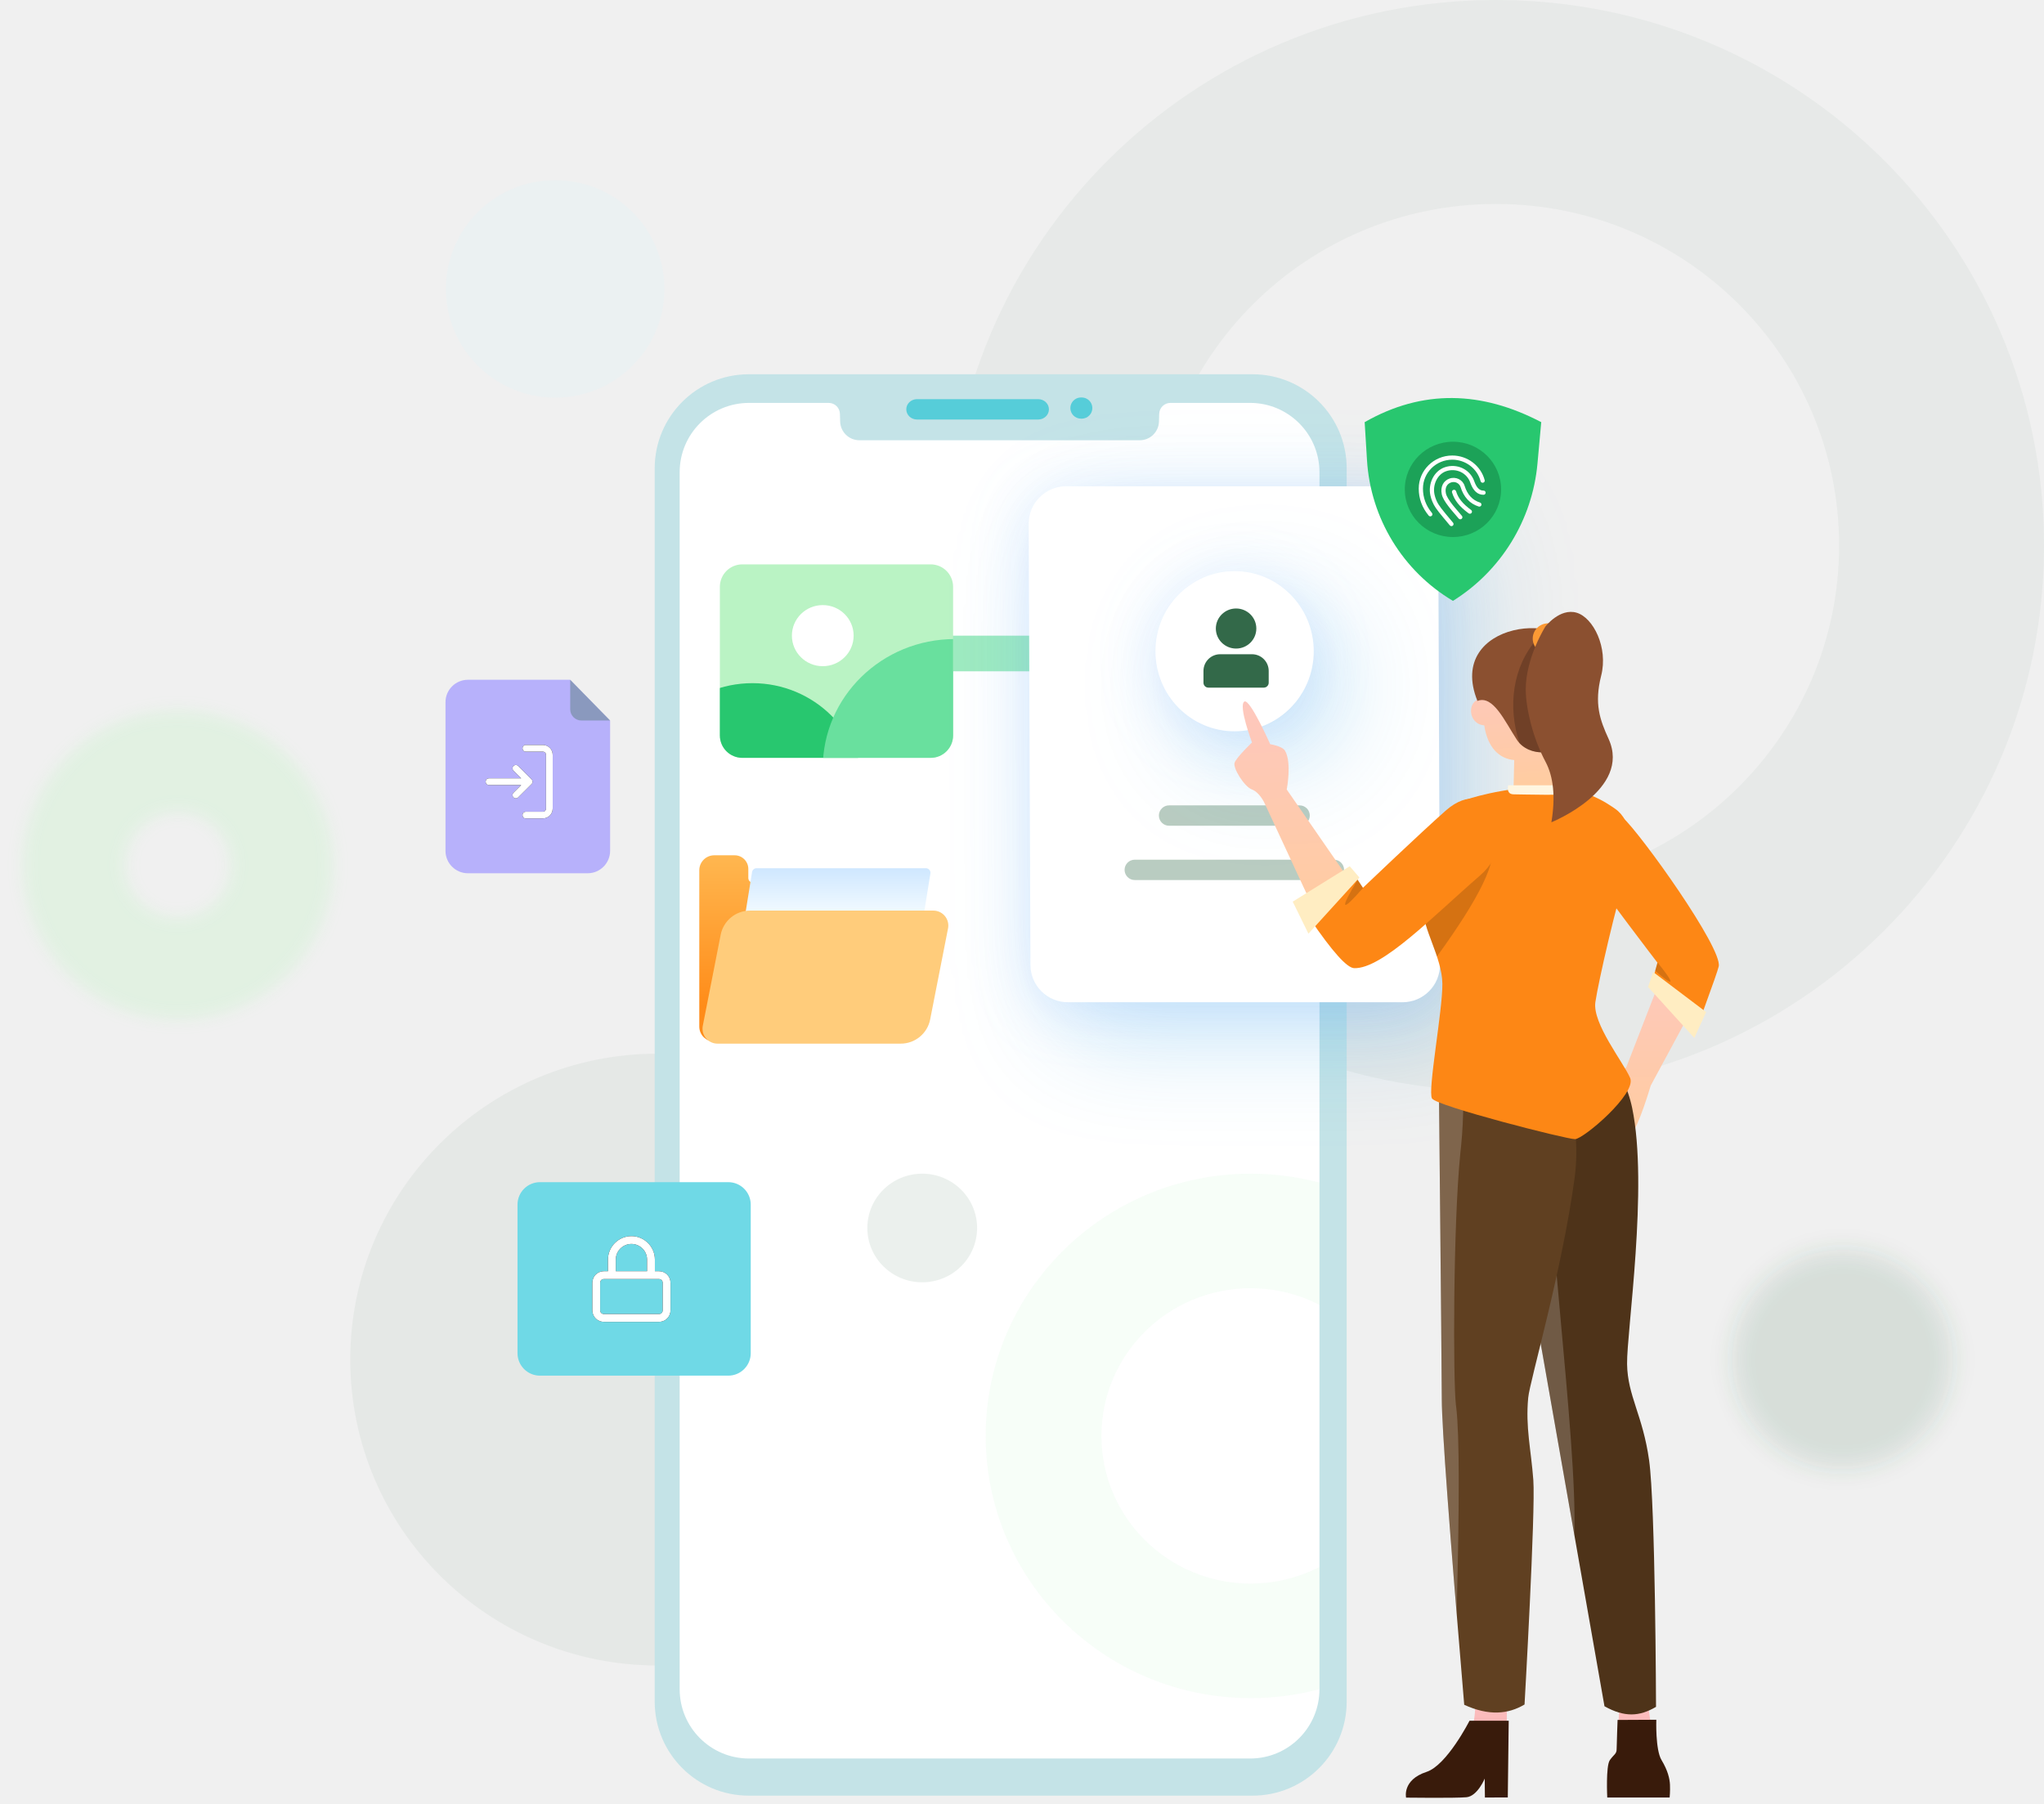
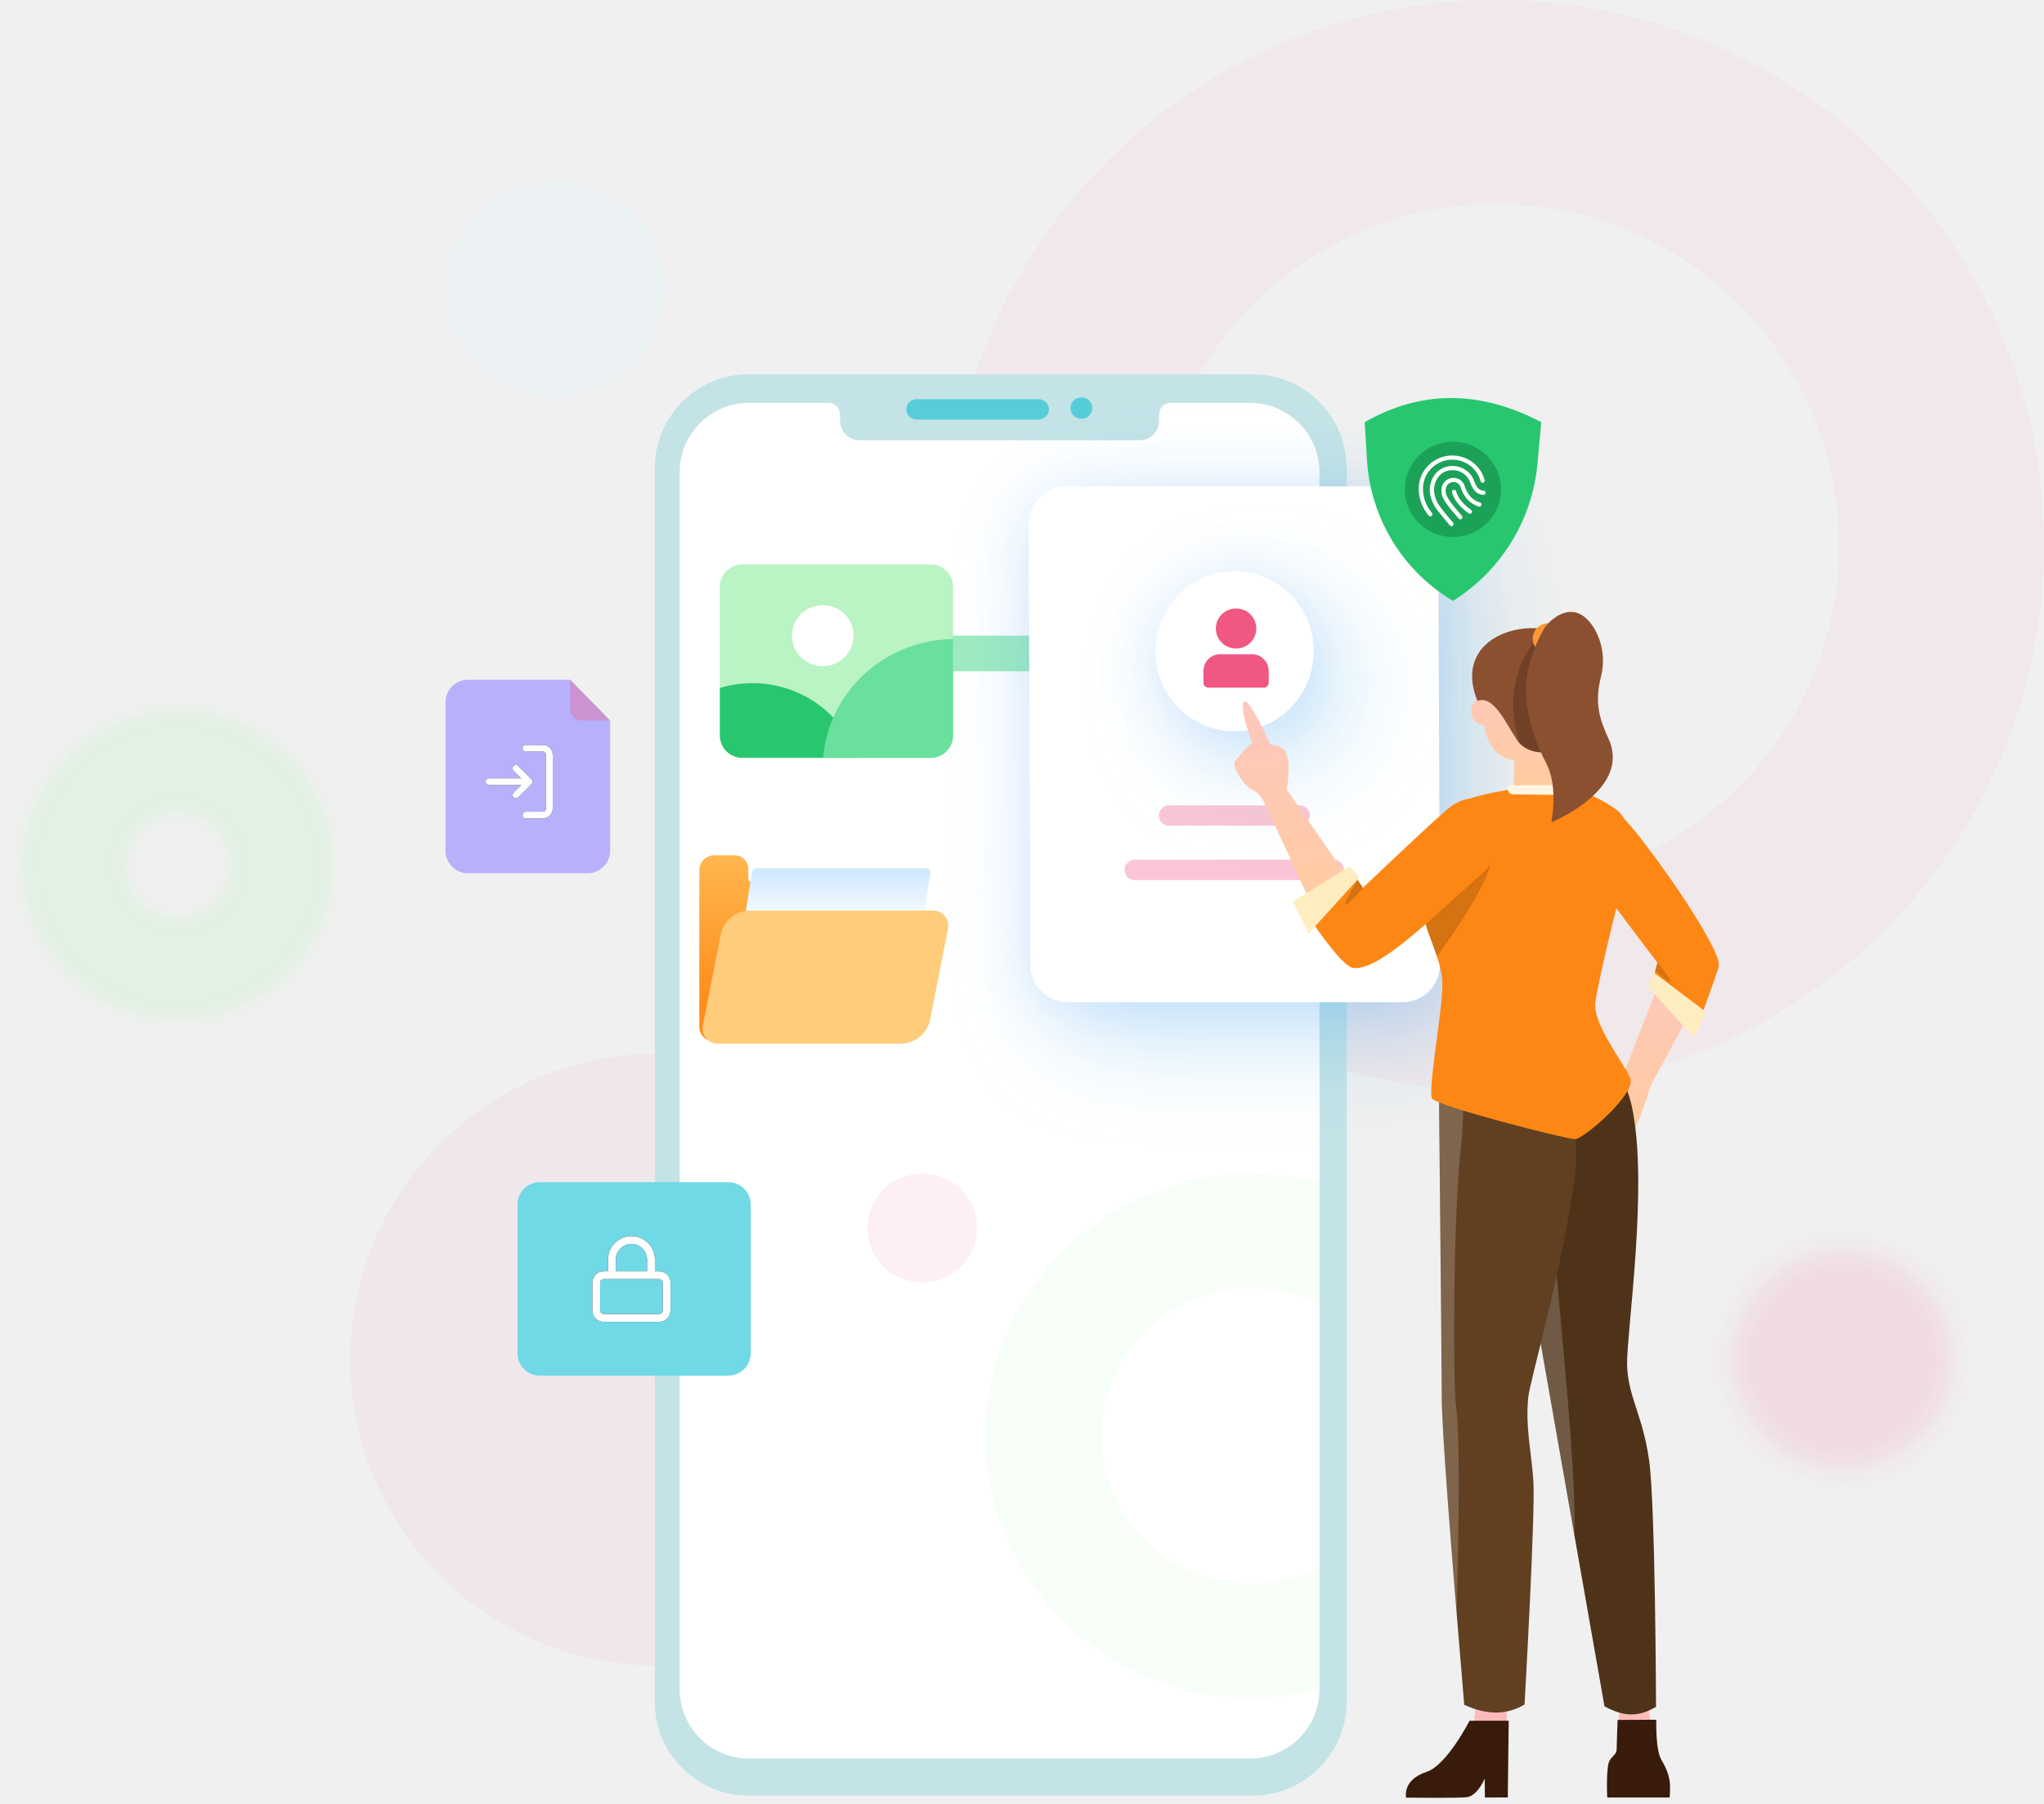
<svg xmlns="http://www.w3.org/2000/svg" xmlns:xlink="http://www.w3.org/1999/xlink" width="546px" height="482px" viewBox="0 0 546 482" version="1.1">
  <defs>
    <filter x="-7.2%" y="-7.3%" width="114.5%" height="114.5%" filterUnits="objectBoundingBox" id="filter-1">
      <feGaussianBlur stdDeviation="2" in="SourceGraphic" />
    </filter>
    <filter x="-15.4%" y="-15.5%" width="130.8%" height="131.0%" filterUnits="objectBoundingBox" id="filter-2">
      <feGaussianBlur stdDeviation="3" in="SourceGraphic" />
    </filter>
    <path d="M18.522,0 L39.813,0 C41.436,5.90080916e-16 42.764,1.29 42.811,2.912 L42.872,4.988 C42.953,7.767 45.229,9.977 48.008,9.977 L122.898,9.977 C125.677,9.977 127.953,7.767 128.034,4.988 L128.094,2.912 C128.142,1.29 129.47,7.42186714e-16 131.093,0 L152.384,0 C162.613,-1.87911363e-15 170.906,8.293 170.906,18.522 L170.906,343.682 C170.906,353.912 162.613,362.204 152.384,362.204 L18.522,362.204 C8.293,362.204 8.35816978e-15,353.912 0,343.682 L0,18.522 C-4.8054561e-15,8.293 8.293,-8.77902741e-15 18.522,0 Z" id="path-3" />
    <linearGradient x1="50%" y1="81.177%" x2="50%" y2="-34.513%" id="linearGradient-5">
      <stop stop-color="#FF8C19" offset="0%" />
      <stop stop-color="#FFC967" offset="100%" />
    </linearGradient>
    <linearGradient x1="62.11%" y1="31.381%" x2="62.11%" y2="-27.478%" id="linearGradient-6">
      <stop stop-color="#F8FDFF" offset="0%" />
      <stop stop-color="#AAD4FF" offset="100%" />
    </linearGradient>
    <path d="M19.69,3.569 L19.69,17.846 C19.69,19.362 18.527,20.522 17.005,20.522 L12.53,20.522 C11.993,20.522 11.635,20.165 11.635,19.63 C11.635,19.095 11.993,18.738 12.53,18.738 L17.005,18.738 C17.542,18.738 17.9,18.381 17.9,17.846 L17.9,3.569 C17.9,3.034 17.542,2.677 17.005,2.677 L12.53,2.677 C11.993,2.677 11.635,2.32 11.635,1.785 C11.635,1.249 11.993,0.892 12.53,0.892 L17.005,0.892 C18.527,0.892 19.69,2.052 19.69,3.569 Z M14.231,11.064 C14.32,10.886 14.32,10.618 14.231,10.35 C14.141,10.261 14.141,10.172 14.052,10.083 L10.472,6.514 C10.114,6.157 9.577,6.157 9.219,6.514 C8.861,6.871 8.861,7.406 9.219,7.763 L11.277,9.815 L2.685,9.815 C2.148,9.815 1.79,10.172 1.79,10.707 C1.79,11.243 2.148,11.6 2.685,11.6 L11.277,11.6 L9.219,13.652 C8.861,14.009 8.861,14.544 9.219,14.901 C9.398,15.079 9.666,15.169 9.845,15.169 C10.024,15.169 10.293,15.079 10.472,14.901 L14.052,11.332 C14.141,11.243 14.231,11.153 14.231,11.064 Z" id="path-7" />
    <path d="M19.839,10.41 L18.795,10.41 L18.795,7.287 C18.795,3.852 15.976,1.041 12.53,1.041 C9.084,1.041 6.265,3.852 6.265,7.287 L6.265,10.41 L5.221,10.41 C3.446,10.41 2.088,11.763 2.088,13.533 L2.088,20.82 C2.088,22.589 3.446,23.943 5.221,23.943 L19.839,23.943 C21.615,23.943 22.972,22.589 22.972,20.82 L22.972,13.533 C22.972,11.763 21.615,10.41 19.839,10.41 Z M8.353,7.287 C8.353,4.997 10.233,3.123 12.53,3.123 C14.827,3.123 16.707,4.997 16.707,7.287 L16.707,10.41 L8.353,10.41 L8.353,7.287 Z M20.884,20.82 C20.884,21.444 20.466,21.861 19.839,21.861 L5.221,21.861 C4.594,21.861 4.177,21.444 4.177,20.82 L4.177,13.533 C4.177,12.908 4.594,12.492 5.221,12.492 L19.839,12.492 C20.466,12.492 20.884,12.908 20.884,13.533 L20.884,20.82 Z" id="path-9" />
    <path d="M6,0 L56.3,0 C59.614,-1.4968968e-15 62.3,2.686 62.3,6 L62.3,45.698 C62.3,49.011 59.614,51.698 56.3,51.698 L6,51.698 C2.686,51.698 -4.82366169e-16,49.011 0,45.698 L0,6 C-1.29399067e-15,2.686 2.686,-2.79460044e-16 6,0 Z" id="path-11" />
    <path d="M10.04,1.03111251e-13 L99.431,1.03111251e-13 C104.938,1.03875937e-13 109.409,4.453 109.431,9.96 L109.901,127.821 C109.923,133.343 105.464,137.838 99.941,137.86 C99.928,137.86 99.914,137.86 99.901,137.86 L10.51,137.86 C5.003,137.86 0.532,133.407 0.51,127.9 L0.04,10.04 C0.018,4.517 4.477,0.022 10,7.94958278e-05 C10.013,2.6498662e-05 10.027,9.95609792e-14 10.04,1.03111251e-13 Z" id="path-13" />
    <filter x="-35.0%" y="-27.2%" width="184.5%" height="167.5%" filterUnits="objectBoundingBox" id="filter-14">
      <feOffset dx="8" dy="9" in="SourceAlpha" result="shadowOffsetOuter1" />
      <feGaussianBlur stdDeviation="14" in="shadowOffsetOuter1" result="shadowBlurOuter1" />
      <feColorMatrix values="0 0 0 0 0.076   0 0 0 0 0.583   0 0 0 0 0.879  0 0 0 0.229 0" type="matrix" in="shadowBlurOuter1" result="shadowMatrixOuter1" />
      <feOffset dx="0" dy="2" in="SourceAlpha" result="shadowOffsetOuter2" />
      <feGaussianBlur stdDeviation="7.5" in="shadowOffsetOuter2" result="shadowBlurOuter2" />
      <feColorMatrix values="0 0 0 0 0.504   0 0 0 0 0.7   0 0 0 0 1  0 0 0 0.234 0" type="matrix" in="shadowBlurOuter2" result="shadowMatrixOuter2" />
      <feMerge>
        <feMergeNode in="shadowMatrixOuter1" />
        <feMergeNode in="shadowMatrixOuter2" />
      </feMerge>
    </filter>
    <ellipse id="path-15" cx="21.141" cy="21.394" rx="21.141" ry="21.394" />
    <filter x="-91.1%" y="-87.6%" width="320.0%" height="317.4%" filterUnits="objectBoundingBox" id="filter-16">
      <feOffset dx="8" dy="9" in="SourceAlpha" result="shadowOffsetOuter1" />
      <feGaussianBlur stdDeviation="14" in="shadowOffsetOuter1" result="shadowBlurOuter1" />
      <feColorMatrix values="0 0 0 0 0.076   0 0 0 0 0.583   0 0 0 0 0.879  0 0 0 0.229 0" type="matrix" in="shadowBlurOuter1" result="shadowMatrixOuter1" />
      <feOffset dx="0" dy="2" in="SourceAlpha" result="shadowOffsetOuter2" />
      <feGaussianBlur stdDeviation="7.5" in="shadowOffsetOuter2" result="shadowBlurOuter2" />
      <feColorMatrix values="0 0 0 0 0.504   0 0 0 0 0.7   0 0 0 0 1  0 0 0 0.234 0" type="matrix" in="shadowBlurOuter2" result="shadowMatrixOuter2" />
      <feMerge>
        <feMergeNode in="shadowMatrixOuter1" />
        <feMergeNode in="shadowMatrixOuter2" />
      </feMerge>
    </filter>
    <linearGradient x1="47.237%" y1="-28.186%" x2="50%" y2="91.05%" id="linearGradient-17">
      <stop stop-color="#FDC6C6" offset="0%" />
      <stop stop-color="#FFCCA1" offset="100%" />
    </linearGradient>
    <linearGradient x1="45.73%" y1="-28.186%" x2="50%" y2="91.05%" id="linearGradient-18">
      <stop stop-color="#FDC6C6" offset="0%" />
      <stop stop-color="#FAB2B2" offset="100%" />
    </linearGradient>
    <linearGradient x1="44.539%" y1="-28.186%" x2="50%" y2="91.05%" id="linearGradient-19">
      <stop stop-color="#FDC6C6" offset="0%" />
      <stop stop-color="#FAB2B2" offset="100%" />
    </linearGradient>
    <linearGradient x1="44.055%" y1="-28.186%" x2="50%" y2="91.05%" id="linearGradient-20">
      <stop stop-color="#FDC6C6" offset="0%" />
      <stop stop-color="#FFCCA1" offset="100%" />
    </linearGradient>
    <linearGradient x1="47.831%" y1="-28.186%" x2="50%" y2="91.05%" id="linearGradient-21">
      <stop stop-color="#FDC6C6" offset="0%" />
      <stop stop-color="#FFCCA1" offset="100%" />
    </linearGradient>
  </defs>
  <g id="📝-Pages-New" stroke="none" stroke-width="1" fill="none" fill-rule="evenodd">
    <g id="Not-Authorized" transform="translate(-444, -309)">
      <g id="Illustration" transform="translate(450, 309)">
        <g id="Shape">
-           <path d="M393.598,0 C474.454,0 540,65.259 540,145.76 C540,226.261 474.454,291.52 393.598,291.52 C312.742,291.52 247.196,226.261 247.196,145.76 C247.196,65.259 312.742,0 393.598,0 Z M393.598,54.49 C342.969,54.49 301.926,95.353 301.926,145.76 C301.926,196.167 342.969,237.031 393.598,237.031 C444.227,237.031 485.27,196.167 485.27,145.76 C485.27,95.353 444.227,54.49 393.598,54.49 Z" id="Oval" fill="#336949" fill-rule="nonzero" opacity="0.053" />
+           <path d="M393.598,0 C474.454,0 540,65.259 540,145.76 C540,226.261 474.454,291.52 393.598,291.52 C312.742,291.52 247.196,226.261 247.196,145.76 C247.196,65.259 312.742,0 393.598,0 Z M393.598,54.49 C342.969,54.49 301.926,95.353 301.926,145.76 C301.926,196.167 342.969,237.031 393.598,237.031 C444.227,237.031 485.27,196.167 485.27,145.76 C485.27,95.353 444.227,54.49 393.598,54.49 Z" id="Oval" fill="#F05783" fill-rule="nonzero" opacity="0.053" />
          <path d="M41.503,189.806 C64.425,189.806 83.007,208.306 83.007,231.128 C83.007,253.949 64.425,272.449 41.503,272.449 C18.582,272.449 0,253.949 0,231.128 C0,208.306 18.582,189.806 41.503,189.806 Z M41.503,217.051 C33.695,217.051 27.365,223.353 27.365,231.128 C27.365,238.902 33.695,245.204 41.503,245.204 C49.312,245.204 55.642,238.902 55.642,231.128 C55.642,223.353 49.312,217.051 41.503,217.051 Z" id="Oval" fill="#8BF78F" fill-rule="nonzero" opacity="0.141" filter="url(#filter-1)" />
-           <ellipse id="Oval" fill-opacity="0.061" fill="#336949" cx="169.662" cy="363.265" rx="82.095" ry="81.735" />
+           <ellipse id="Oval" fill-opacity="0.061" fill="#F05783" cx="169.662" cy="363.265" rx="82.095" ry="81.735" />
          <ellipse id="Oval" fill="#CEF5FF" opacity="0.141" cx="142.297" cy="77.194" rx="29.189" ry="29.061" />
-           <ellipse id="Oval" fill-opacity="0.136" fill="#336949" filter="url(#filter-2)" cx="486.182" cy="363.265" rx="29.189" ry="29.061" />
+           <ellipse id="Oval" fill-opacity="0.136" fill="#F05783" filter="url(#filter-2)" cx="486.182" cy="363.265" rx="29.189" ry="29.061" />
        </g>
        <g id="File-Organizer" transform="translate(113, 100)">
          <g id="Phone3" transform="translate(55.88661, 0)">
            <path d="M25.137,0 L159.708,0 C173.591,-2.55022564e-15 184.845,11.254 184.845,25.137 L184.845,354.641 C184.845,368.523 173.591,379.778 159.708,379.778 L25.137,379.778 C11.254,379.778 2.9341734e-15,368.523 -2.60392312e-14,354.641 L-2.60392312e-14,25.137 C-3.4844809e-14,11.254 11.254,2.55022564e-15 25.137,0 Z" id="Rectangle" fill="#C4E3E7" />
            <g id="Group-48" transform="translate(6.66654, 7.653065)">
              <mask id="mask-4" fill="white">
                <use xlink:href="#path-3" />
              </mask>
              <use id="Rectangle" fill="#FFFFFF" xlink:href="#path-3" />
-               <ellipse id="Oval" fill="#336949" opacity="0.099" mask="url(#mask-4)" cx="64.795" cy="220.451" rx="14.659" ry="14.512" />
+               <ellipse id="Oval" fill="#F05783" opacity="0.099" mask="url(#mask-4)" cx="64.795" cy="220.451" rx="14.659" ry="14.512" />
              <path d="M152.519,205.94 C191.606,205.94 223.293,237.309 223.293,276.004 C223.293,314.699 191.606,346.068 152.519,346.068 C113.431,346.068 81.744,314.699 81.744,276.004 C81.744,237.309 113.431,205.94 152.519,205.94 Z M152.519,236.55 C130.508,236.55 112.665,254.214 112.665,276.004 C112.665,297.793 130.508,315.457 152.519,315.457 C174.529,315.457 192.372,297.793 192.372,276.004 C192.372,254.214 174.529,236.55 152.519,236.55 Z" id="Oval" fill="#C8F5D0" opacity="0.141" mask="url(#mask-4)" />
              <path d="M25.58,62.184 L146.612,62.184 C149.242,62.184 151.373,64.316 151.373,66.946 C151.373,69.575 149.242,71.707 146.612,71.707 L25.58,71.707 C22.951,71.707 20.819,69.575 20.819,66.946 C20.819,64.316 22.951,62.184 25.58,62.184 Z" id="Rectangle" fill-opacity="0.642" fill="#68DE9E" mask="url(#mask-4)" />
            </g>
            <path d="M102.442,6.649 C104.023,6.649 105.305,7.867 105.305,9.37 C105.305,10.839 104.079,12.036 102.547,12.089 L102.442,12.091 L70.068,12.091 C68.487,12.091 67.205,10.872 67.205,9.37 C67.205,7.9 68.43,6.703 69.963,6.651 L70.068,6.649 L102.442,6.649 Z" id="Path" fill="#56CDD9" fill-rule="nonzero" />
            <path d="M114.044,6.195 C115.625,6.195 116.907,7.464 116.907,9.03 C116.907,10.56 115.682,11.807 114.149,11.862 L114.044,11.864 L113.894,11.864 C112.313,11.864 111.031,10.595 111.031,9.03 C111.031,7.499 112.256,6.252 113.789,6.197 L113.894,6.195 L114.044,6.195 Z" id="Path" fill="#56CDD9" fill-rule="nonzero" />
          </g>
          <g id="Group-37" transform="translate(67.79688, 127.8836)">
            <path d="M4,0.64 L9.445,0.64 C11.462,0.64 13.097,2.275 13.097,4.292 L13.097,6.725 C13.097,7.398 13.643,7.944 14.316,7.944 L55.484,7.944 C57.693,7.944 59.484,9.735 59.484,11.944 L59.484,46.403 C59.484,48.613 57.693,50.403 55.484,50.403 L4,50.403 C1.791,50.403 6.42046992e-16,48.613 0,46.403 L0,4.64 C-2.705415e-16,2.431 1.791,0.64 4,0.64 Z" id="Rectangle" fill="url(#linearGradient-5)" />
            <path d="M15.3,4.096 L60.53,4.096 C61.203,4.096 61.749,4.642 61.749,5.315 C61.749,5.38 61.744,5.445 61.734,5.509 L54.944,47.65 C54.848,48.241 54.338,48.676 53.74,48.676 L8.51,48.676 C7.837,48.676 7.291,48.13 7.291,47.456 C7.291,47.391 7.296,47.326 7.307,47.262 L14.097,5.121 C14.192,4.53 14.702,4.096 15.3,4.096 Z" id="Rectangle" fill="url(#linearGradient-6)" />
            <path d="M66.445,20.188 L61.669,44.507 C60.932,48.259 57.642,50.965 53.819,50.965 L4.862,50.965 C2.653,50.965 0.862,49.174 0.862,46.965 C0.862,46.706 0.887,46.448 0.937,46.194 L5.713,21.875 C6.45,18.123 9.739,15.417 13.563,15.417 L62.52,15.417 C64.729,15.417 66.52,17.208 66.52,19.417 C66.52,19.676 66.495,19.934 66.445,20.188 Z" id="Rectangle" fill="#FFCC7B" />
          </g>
          <g id="Group-28" transform="translate(0, 81.62785)">
            <path d="M6,0 L33.316,0 L33.316,0 L43.976,10.884 L43.976,45.698 C43.976,49.011 41.29,51.698 37.976,51.698 L6,51.698 C2.686,51.698 4.05812251e-16,49.011 0,45.698 L0,6 C-4.05812251e-16,2.686 2.686,6.08718376e-16 6,0 Z" id="Rectangle" fill="#B7B1FB" />
            <g id="Icon" transform="translate(8.950131, 16.52257)">
              <mask id="mask-8" fill="white">
                <use xlink:href="#path-7" />
              </mask>
              <use id="Mask" fill="#000000" fill-rule="nonzero" xlink:href="#path-7" />
              <g id="Group" mask="url(#mask-8)" fill="#FFFFFF">
                <g id="Icon-Color">
                  <rect id="🎨-Icon-Color" x="0" y="0" width="21.48" height="21.415" />
                </g>
              </g>
            </g>
-             <path d="M43.976,10.884 L36.316,10.884 C34.659,10.884 33.316,9.541 33.316,7.884 L33.316,0 L33.316,0 L43.976,10.884 Z" id="Path" fill="#336949" fill-rule="nonzero" opacity="0.34" />
+             <path d="M43.976,10.884 L36.316,10.884 C34.659,10.884 33.316,9.541 33.316,7.884 L33.316,0 L33.316,0 L43.976,10.884 Z" id="Path" fill="#F05783" fill-rule="nonzero" opacity="0.34" />
          </g>
          <g id="Group" transform="translate(19.23965, 215.8603)">
            <path d="M6,0 L56.3,0 C59.614,-4.44006117e-15 62.3,2.686 62.3,6 L62.3,45.698 C62.3,49.011 59.614,51.698 56.3,51.698 L6,51.698 C2.686,51.698 1.29399067e-15,49.011 0,45.698 L0,6 C4.82366169e-16,2.686 2.686,-2.79460044e-16 6,0 Z" id="Rectangle" fill="#6FD9E6" />
            <g transform="translate(17.90026, 13.38415)" id="Icon">
              <mask id="mask-10" fill="white">
                <use xlink:href="#path-9" />
              </mask>
              <use id="Mask" fill="#000000" fill-rule="nonzero" xlink:href="#path-9" />
              <g id="Group" mask="url(#mask-10)" fill="#FFFFFF">
                <g id="Icon-Color">
                  <rect id="🎨-Icon-Color" x="0" y="0" width="25.06" height="24.984" />
                </g>
              </g>
            </g>
          </g>
          <g id="Group-34" transform="translate(73.29392, 50.79066)">
            <mask id="mask-12" fill="white">
              <use xlink:href="#path-11" />
            </mask>
            <use id="Rectangle" fill="#BAF3C4" fill-rule="nonzero" xlink:href="#path-11" />
            <ellipse id="Oval" fill="#FFFFFF" mask="url(#mask-12)" cx="27.485" cy="19.046" rx="8.246" ry="8.163" />
            <ellipse id="Oval" fill="#28C76F" mask="url(#mask-12)" cx="8.704" cy="61.221" rx="29.776" ry="29.477" />
            <ellipse id="Oval" fill="#69E09E" mask="url(#mask-12)" cx="62.758" cy="54.419" rx="35.273" ry="34.465" />
          </g>
          <g id="Group-23" transform="translate(155.7496, 29.93021)">
            <g id="Rectangle">
              <use fill="black" fill-opacity="1" filter="url(#filter-14)" xlink:href="#path-13" />
              <use fill="#FFFFFF" fill-rule="evenodd" xlink:href="#path-13" />
            </g>
-             <path d="M37.536,85.256 L72.405,85.256 C73.908,85.256 75.126,86.474 75.126,87.977 C75.126,89.479 73.908,90.698 72.405,90.698 L37.536,90.698 C36.033,90.698 34.815,89.479 34.815,87.977 C34.815,86.474 36.033,85.256 37.536,85.256 Z" id="Rectangle" fill="#336949" fill-rule="nonzero" opacity="0.34" />
-             <path d="M28.374,99.767 L81.567,99.767 C83.07,99.767 84.288,100.986 84.288,102.488 C84.288,103.991 83.07,105.209 81.567,105.209 L28.374,105.209 C26.871,105.209 25.653,103.991 25.653,102.488 C25.653,100.986 26.871,99.767 28.374,99.767 Z" id="Rectangle" fill="#336949" fill-rule="nonzero" opacity="0.34" />
+             <path d="M37.536,85.256 L72.405,85.256 C73.908,85.256 75.126,86.474 75.126,87.977 C75.126,89.479 73.908,90.698 72.405,90.698 L37.536,90.698 C36.033,90.698 34.815,89.479 34.815,87.977 C34.815,86.474 36.033,85.256 37.536,85.256 Z" id="Rectangle" fill="#F05783" fill-rule="nonzero" opacity="0.34" />
+             <path d="M28.374,99.767 L81.567,99.767 C83.07,99.767 84.288,100.986 84.288,102.488 C84.288,103.991 83.07,105.209 81.567,105.209 L28.374,105.209 C26.871,105.209 25.653,103.991 25.653,102.488 C25.653,100.986 26.871,99.767 28.374,99.767 Z" id="Rectangle" fill="#F05783" fill-rule="nonzero" opacity="0.34" />
            <g id="Icon8" transform="translate(33.89844, 22.6744)">
              <g id="Oval">
                <use fill="black" fill-opacity="1" filter="url(#filter-16)" xlink:href="#path-15" />
                <use fill="#FFFFFF" fill-rule="evenodd" xlink:href="#path-15" />
              </g>
-               <g id="Group-70" transform="translate(12.82644, 9.976738)" fill="#336949">
+               <g id="Group-70" transform="translate(12.82644, 9.976738)" fill="#F05783">
                <path d="M12.964,12.223 C15.428,12.223 17.426,14.221 17.426,16.684 L17.426,19.834 C17.426,20.559 16.838,21.146 16.114,21.146 L1.312,21.146 C0.587,21.146 4.0466296e-12,20.559 4.04654088e-12,19.834 L4.04654088e-12,16.684 C4.04623913e-12,14.221 1.997,12.223 4.461,12.223 L12.964,12.223 Z M8.713,9.70779013e-13 C11.7,9.70779013e-13 14.121,2.397 14.121,5.354 C14.121,8.31 11.7,10.707 8.713,10.707 C5.726,10.707 3.305,8.31 3.305,5.354 C3.305,2.397 5.726,9.70779013e-13 8.713,9.70779013e-13 Z" id="Combined-Shape" />
              </g>
            </g>
          </g>
          <g id="Wom3.5" transform="translate(210.72, 63.48833)">
            <g id="RArm" transform="translate(91.27213, 52.02436)">
              <path d="M13.589,69.931 C13.589,69.931 3.859,80.464 4.535,81.413 C5.212,82.368 10.254,79.818 10.254,79.818 C10.254,79.818 4.347,90.666 5.712,91.408 C7.075,92.15 13.762,90.174 15.729,87.9 C17.696,85.627 20.351,74.517 20.351,74.517 L34.469,44.885 L22.989,41.583 L13.589,69.931 Z" id="Path" fill="url(#linearGradient-17)" transform="translate(19.48525, 66.57517) rotate(2.866471) translate(-19.48525, -66.57517) " />
              <path d="M2.966,16.229 C7.269,22.847 21.752,41.708 21.752,41.708 C21.752,41.708 21.4,42.962 20.697,45.471 L34.006,54.504 C36.527,47.61 37.897,43.678 38.116,42.708 C39.198,37.909 17.331,7.285 12.435,2.86 C4.726,-4.108 -3.609,6.115 2.966,16.229 Z" id="Path" fill="#FD8715" />
              <path d="M25.214,46.715 C25.379,46.395 24.232,44.704 21.773,41.64 L21.148,43.875 C23.693,46.088 25.048,47.034 25.214,46.715 Z" id="Path" fill-opacity="0.16" fill="#000000" />
              <polygon id="Path-70" fill="#FFEDC2" points="20.614 44.208 34.754 54.898 31.603 61.811 19.24 48.198" />
            </g>
            <g id="RLeg" transform="translate(67.4886, 111.1149)">
              <polygon id="Path" fill="url(#linearGradient-18)" points="35.472 179.674 34.686 192.922 44.754 193.181 42.862 179.674" />
              <path d="M35.718,184.893 C35.718,184.893 36,192.871 34.331,195.656 C32.652,198.442 32.143,200.601 32.069,202.267 C31.989,204.052 32.16,205.67 32.16,205.67 L48.824,205.67 C48.824,205.67 49.241,197.277 48.137,195.694 C47.034,194.111 46.31,194.084 46.31,192.685 C46.301,191.287 46.062,184.946 46.062,184.946 L35.718,184.893 Z" id="Path" fill="#391B0B" transform="translate(40.47459, 195.2817) scale(-1, 1) translate(-40.47459, -195.2817) " />
              <path d="M0,2.811 L26.118,-1.03111251e-13 L26.502,0.353 C28.363,2.109 36.453,10.263 38.777,21.409 C43.166,42.451 37.293,81.314 37.422,89.836 C37.546,98.358 41.614,103.5 43.305,115.549 C44.995,127.599 45.155,181.449 45.155,181.449 C40.673,184.078 36.729,184.266 31.385,181.291 L0,2.811 Z" id="Path" fill="#4E3319" />
              <path d="M23.33,135.481 L6.9980434e-14,2.811 L14.522,1.248 C15.169,47.337 24.199,109.638 23.33,135.481 Z" id="Path" fill-opacity="0.192" fill="#FFFFFF" />
            </g>
            <g id="LLeg" transform="translate(45.20709, 114.7656)">
              <path d="M27.631,174.631 L19.046,174.768 C19.422,180.65 18.51,184.587 16.309,186.579 L16.128,186.736 C12.143,190.043 27.519,188.849 27.519,188.849 L27.631,174.631 Z" id="Path" fill="url(#linearGradient-19)" />
              <path d="M0.602,181.508 L0.849,202.012 L6.962,202.017 L7.015,196.964 C7.015,196.964 8.944,201.675 11.891,201.947 C14.847,202.219 28.018,202.052 28.018,202.052 C28.018,202.052 29.113,197.322 22.556,195.174 C17.103,193.389 11.073,181.508 11.073,181.508 L0.602,181.508 Z" id="Path" fill="#391B0B" transform="translate(14.34422, 191.8053) scale(-1, 1) translate(-14.34422, -191.8053) " />
              <path d="M9.326,0.984 L38.654,0 L38.873,0.402 C40.296,3.074 48.094,18.718 45.686,36.501 C42.306,61.461 33.715,90.723 33.294,95.193 C32.544,103.163 34.044,108.933 34.659,117.165 C35.274,125.397 32.314,177.168 32.314,177.168 C27.962,179.76 22.783,180.268 16.199,177.246 C12.237,130.366 10.241,103.216 10.212,95.796 C10.168,84.668 9.326,0.984 9.326,0.984 Z" id="Path" fill="#604021" />
              <path d="M15.361,27.982 L15.166,29.831 C13.212,49.332 13.226,90.745 13.983,97.132 L14.087,97.955 C14.927,105.162 14.954,123.459 14.169,152.847 L13.147,140.166 C11.211,115.764 10.232,100.975 10.212,95.796 L10.176,90.437 C10.008,68.768 9.326,0.984 9.326,0.984 L15.511,0.777 C16.172,11.477 16.122,20.545 15.361,27.982 Z" id="Path" fill-opacity="0.192" fill="#FFFFFF" />
            </g>
            <g id="Head" transform="translate(63.09571, 3.054825)">
              <path d="M2.621,20.265 C-0.988,20.656 -0.732,26.936 3.661,27.264 C4.558,33.319 7.761,36.203 11.664,36.537 L11.448,45.695 L28.716,45.685 C28.716,45.685 23.853,39.215 24.095,30.359 C24.338,21.502 23.933,13.182 23.933,13.182 L1.567,13.579 L2.621,20.265 Z" id="Path" fill="url(#linearGradient-20)" />
              <path d="M29.105,20.735 C24.902,19.09 21.797,26.174 18.581,31.098 C15.365,36.022 7.033,35.186 5.885,31.098 C1.538,22.146 -2.209,9.976 2.864,8.977 C3.578,-3.962 37.786,-0.907 29.105,20.735 Z" id="Path" fill="#8B5030" transform="translate(15.47015, 17.88746) scale(-1, 1) translate(-15.47015, -17.88746) " />
              <path d="M25.564,4.08 C27.029,5.312 27.964,6.948 28.076,8.977 C33.149,9.976 29.403,22.146 25.055,31.098 C23.987,34.899 16.707,35.889 13.106,32.049 C9.822,22.309 11.225,11.419 17.865,4.081 L17.865,4.081 Z" id="Combined-Shape" fill-opacity="0.199" fill="#000000" />
              <ellipse id="Oval" fill="#FB9934" cx="20.734" cy="4.081" rx="4.123" ry="4.081" />
            </g>
            <g id="Body" transform="translate(50.52598, 45.84286)">
              <path d="M44.73,4.681 C48.583,10.283 55.003,29.298 55.367,33.575 C55.778,38.51 50.434,46.37 50.346,53.513 C50.268,60.657 54.332,82.167 53.111,84.177 C51.899,86.186 17.166,95.082 14.9,95.035 C12.643,94.986 -1.603,82.878 0.184,78.694 C1.982,74.51 10.324,64.112 9.474,58.41 C8.634,52.71 3.755,31.668 1.333,24.507 C-1.08,17.345 -0.276,9.826 4.228,6.744 C6.456,5.22 12.402,0.888 22.991,0.907 C33.58,0.927 44.431,4.246 44.73,4.681 Z" id="Path" fill="#FD8715" transform="translate(27.69486, 47.97133) scale(-1, 1) translate(-27.69486, -47.97133) " />
              <path d="M22.616,0.498 C22.319,2.104 22.82,2.907 24.121,2.907 C26.072,2.907 39.156,3.334 40.928,2.572 C42.11,2.064 42.523,1.373 42.169,0.498 L22.616,0.498 Z" id="Path-68" fill="#FFF6E1" />
              <path d="M5.068,16.798 L5.187,16.738 C12.321,13.213 16.607,13.057 18.044,16.271 C19.9,20.426 15.085,30.411 3.597,46.224 C2.019,41.428 -0.25,36.855 0.022,33.575 C0.233,31.1 2.472,23.689 5.068,16.798 Z" id="Path" fill-opacity="0.16" fill="#000000" />
            </g>
            <g id="LArm" transform="translate(0, 23.91528)">
              <path d="M8.001,27.046 C8.001,27.046 6.716,24.284 4.695,23.537 C2.676,22.789 -0.414,17.839 0.064,16.402 C0.541,14.965 4.72,10.978 4.72,10.978 C4.72,10.978 1.026,1.163 2.662,0.055 C4.108,-0.924 9.579,11.439 9.579,11.439 C9.579,11.439 12.795,11.919 13.537,13.183 C15.408,16.37 13.994,23.537 13.994,23.537 L32.982,51.005 L24.27,62.064 L8.001,27.046 Z" id="Path" fill="url(#linearGradient-21)" />
              <path d="M56.473,29.176 C50.051,34.824 34.344,49.807 34.344,49.807 C34.344,49.807 33.566,48.627 32.01,46.267 L20.263,58.175 C26.171,66.85 30.086,71.217 32.01,71.278 C39.528,71.514 53,57.462 65.664,46.489 C77.02,36.65 68.444,18.648 56.473,29.176 Z" id="Path" fill="#FD8715" />
              <path d="M34.391,49.825 C31.453,53.188 29.863,54.686 29.621,54.32 C29.378,53.953 30.486,51.725 32.944,47.637 L34.391,49.825 Z" id="Path" fill-opacity="0.16" fill="#000000" />
              <polygon id="Path-69" fill="#FFEDC2" points="33.416 47.069 19.792 62.064 15.595 53.507 30.824 44.046" />
            </g>
            <path d="M95.828,3.888 C95.828,3.888 91.97,-1.087 87.515,0.218 C83.06,1.523 79.031,9.524 80.944,17.044 C82.848,24.565 81.278,28.855 78.968,33.924 C72.764,47.559 94.244,56.216 94.244,56.216 C93.127,49.48 93.655,44.079 95.828,40.012 C99.185,33.729 101.092,25.671 101.092,20.741 C101.092,12.167 95.828,3.888 95.828,3.888 Z" id="Path" fill="#8B5030" transform="translate(89.46754, 28.10802) scale(-1, 1) translate(-89.46754, -28.10802) " />
          </g>
          <g id="Group-39" transform="translate(245.5346, 6.348833)">
            <path d="M0,6.445 C15.521,-2.409 31.255,-1.884 47.165,6.445 L46.161,17.509 C44.792,32.598 36.436,46.176 23.582,54.198 L23.582,54.198 L23.582,54.198 C10.171,46.232 1.573,32.144 0.62,16.575 L0,6.445 L0,6.445 Z" id="Rectangle" fill="#28C76F" />
            <ellipse id="Oval" fill="#1CA258" cx="23.582" cy="24.407" rx="12.863" ry="12.734" />
            <g id="Group-40" transform="translate(13.93501, 14.85627)" fill="#FFFFFF">
              <path d="M9.464,0.504 C13.555,0.504 17.096,3.234 18.124,7.083 C18.203,7.381 18.024,7.686 17.723,7.764 C17.423,7.843 17.115,7.666 17.035,7.368 C16.138,4.005 13.041,1.618 9.464,1.618 C5.139,1.618 1.635,5.076 1.635,9.34 C1.635,11.747 2.432,13.91 4.036,15.851 C4.233,16.089 4.198,16.44 3.957,16.635 C3.717,16.83 3.362,16.795 3.165,16.557 C1.398,14.419 0.509,12.007 0.509,9.34 C0.509,4.46 4.519,0.504 9.464,0.504 Z" id="Path" />
              <path d="M9.941,2.895 C13.305,2.905 16.045,5.51 16.155,8.798 L16.159,8.985 C16.165,10.823 16.685,11.833 17.683,12.163 C17.978,12.26 18.139,12.576 18.043,12.868 C17.947,13.16 17.629,13.318 17.334,13.221 C15.847,12.729 15.093,11.347 15.038,9.206 L15.035,8.981 C15.026,6.227 12.756,4.019 9.944,4.01 C7.413,4.002 5.261,6.315 4.965,8.905 C4.907,9.409 4.894,9.875 4.923,10.338 L4.954,10.741 C5.079,12.02 5.45,13.076 7.201,17.626 C7.312,17.915 7.167,18.236 6.877,18.344 C6.587,18.453 6.262,18.307 6.151,18.018 L5.216,15.568 C4.1,12.604 3.895,11.798 3.807,10.493 L3.801,10.401 C3.767,9.871 3.783,9.34 3.848,8.773 C4.204,5.661 6.786,2.885 9.941,2.895 Z" id="Path" transform="translate(10.92731, 10.63736) rotate(-19) translate(-10.92731, -10.63736) " />
              <path d="M10.542,5.948 C12.285,5.954 13.724,7.378 13.675,9.098 C13.603,11.576 14.412,13.409 16.106,14.66 C16.356,14.844 16.409,15.194 16.224,15.44 C16.04,15.687 15.688,15.737 15.438,15.553 C13.434,14.073 12.469,11.887 12.551,9.059 C12.582,7.978 11.662,7.067 10.546,7.064 C9.357,7.06 8.48,7.895 8.291,9.386 C8.195,10.143 8.447,11.307 9.009,12.904 L9.105,13.174 C9.185,13.395 9.27,13.623 9.364,13.867 L10.384,16.459 C10.494,16.747 10.348,17.068 10.058,17.176 C9.767,17.283 9.443,17.136 9.333,16.848 L8.515,14.778 L8.312,14.256 C8.217,14.006 8.129,13.773 8.047,13.545 L7.852,12.991 C7.302,11.375 7.058,10.167 7.176,9.24 C7.433,7.212 8.766,5.943 10.542,5.948 Z" id="Path" transform="translate(11.74056, 11.57967) rotate(-19) translate(-11.74056, -11.57967) " />
              <path d="M9.775,9.68 C10.073,9.59 10.387,9.755 10.478,10.049 C11.085,12.01 12.273,13.401 14.507,15.061 C14.756,15.246 14.806,15.595 14.619,15.841 C14.433,16.087 14.08,16.137 13.831,15.952 C11.424,14.163 10.091,12.603 9.402,10.376 C9.311,10.082 9.478,9.77 9.775,9.68 Z" id="Path" />
            </g>
          </g>
        </g>
      </g>
    </g>
  </g>
</svg>
